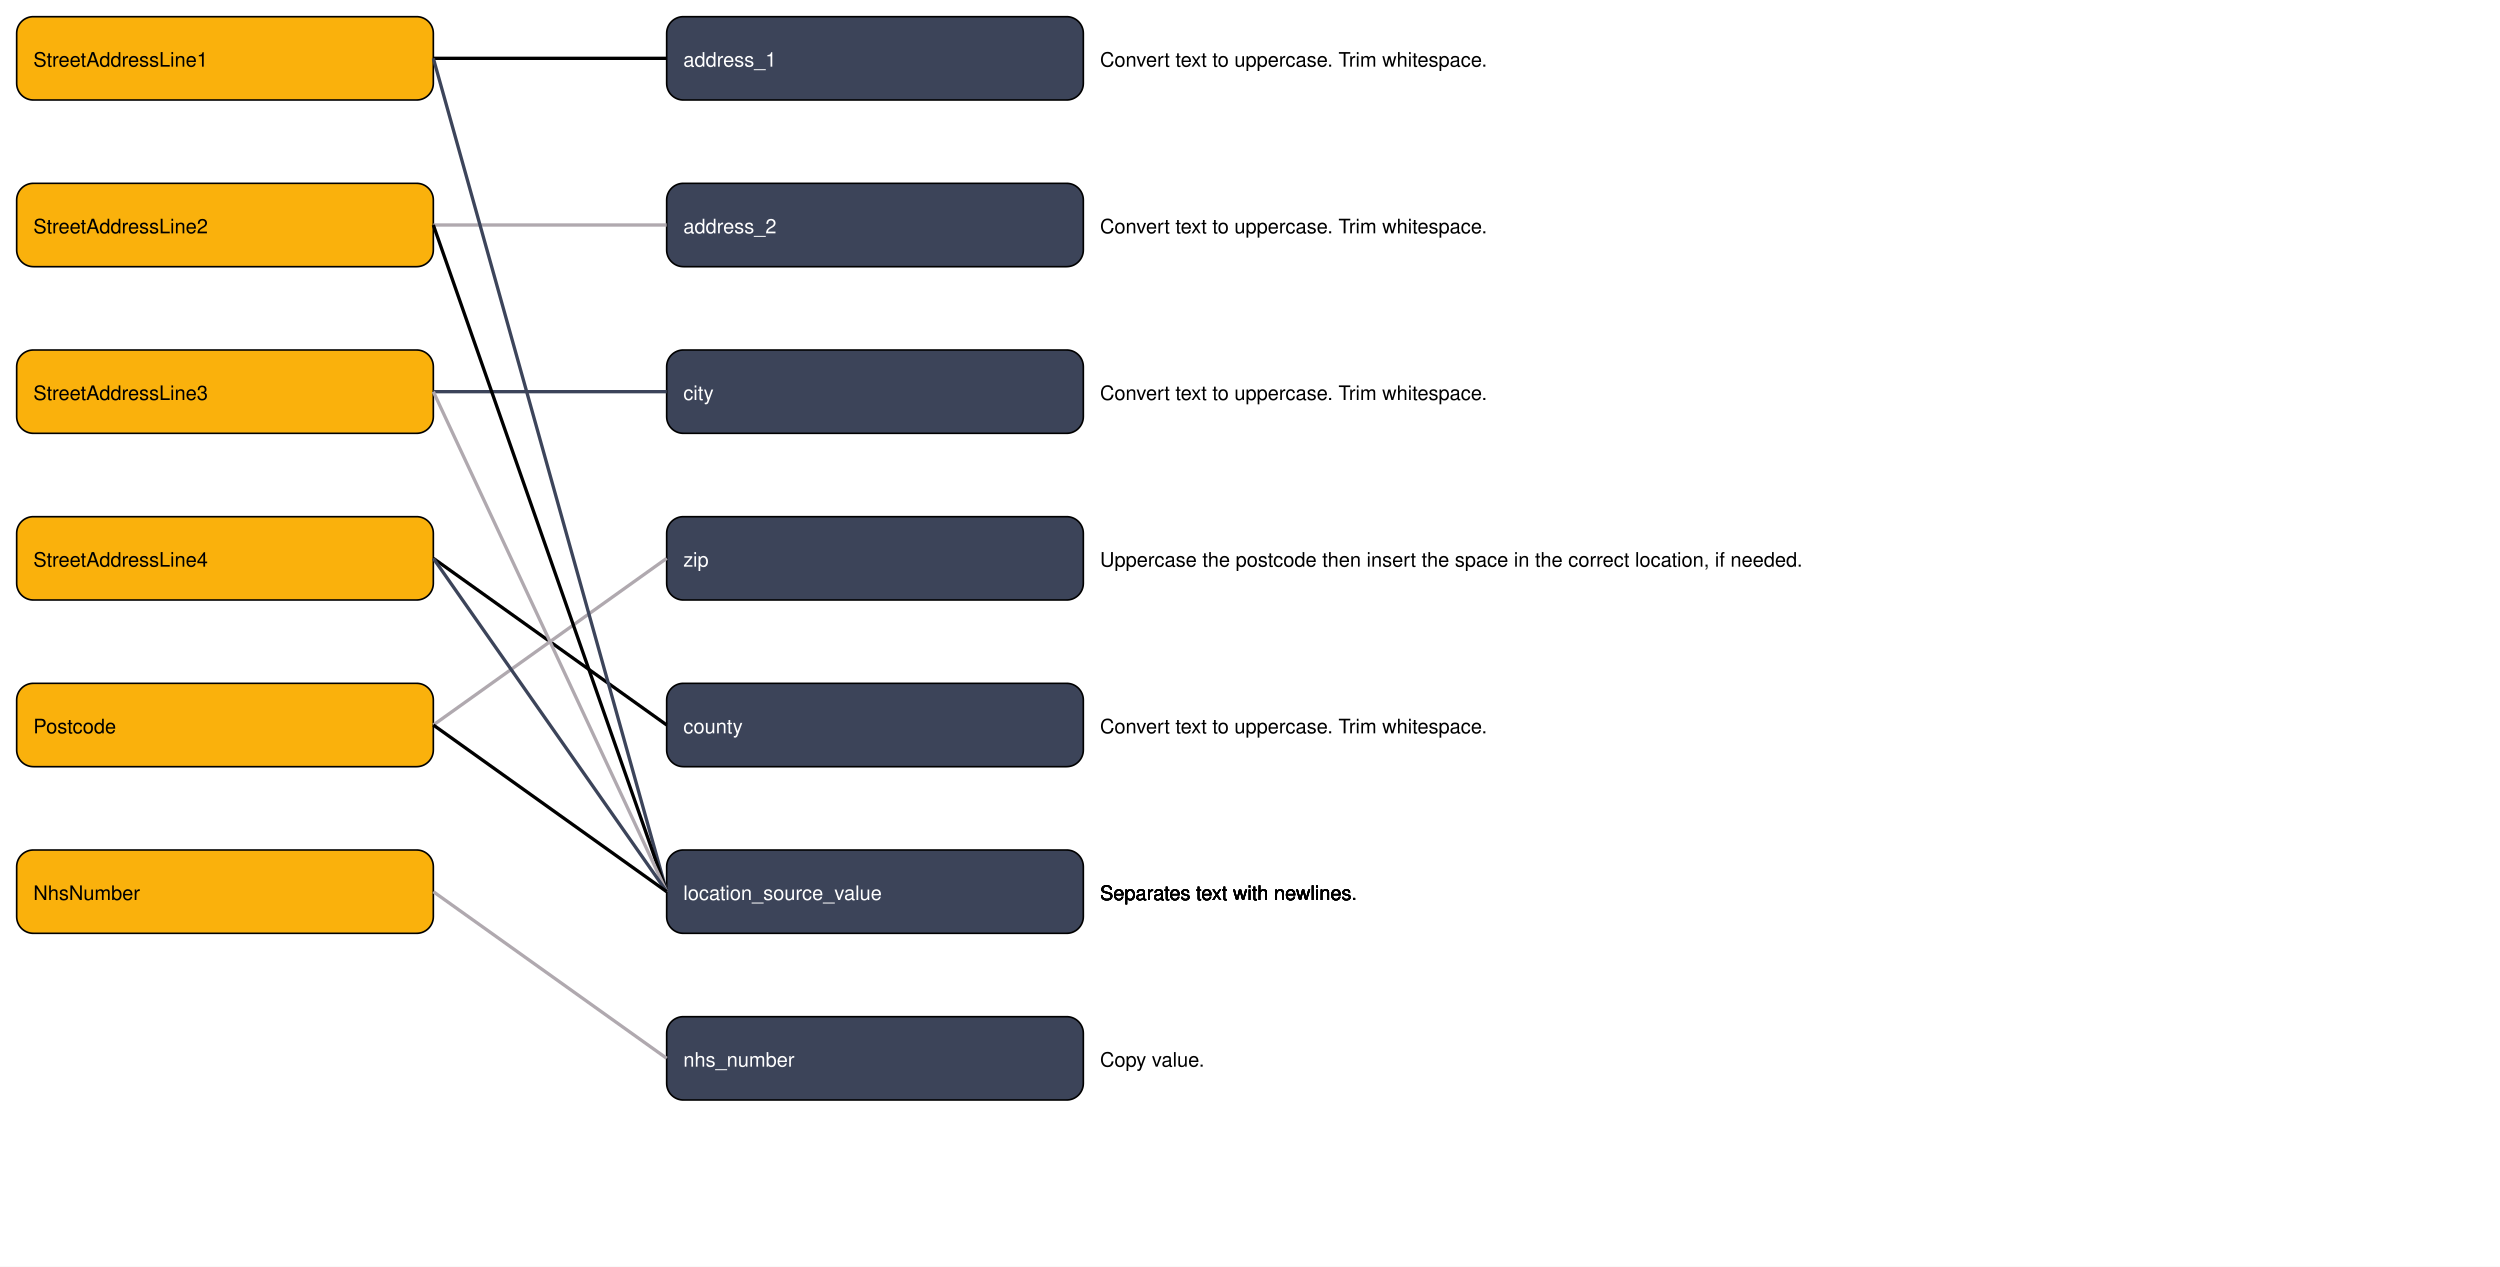
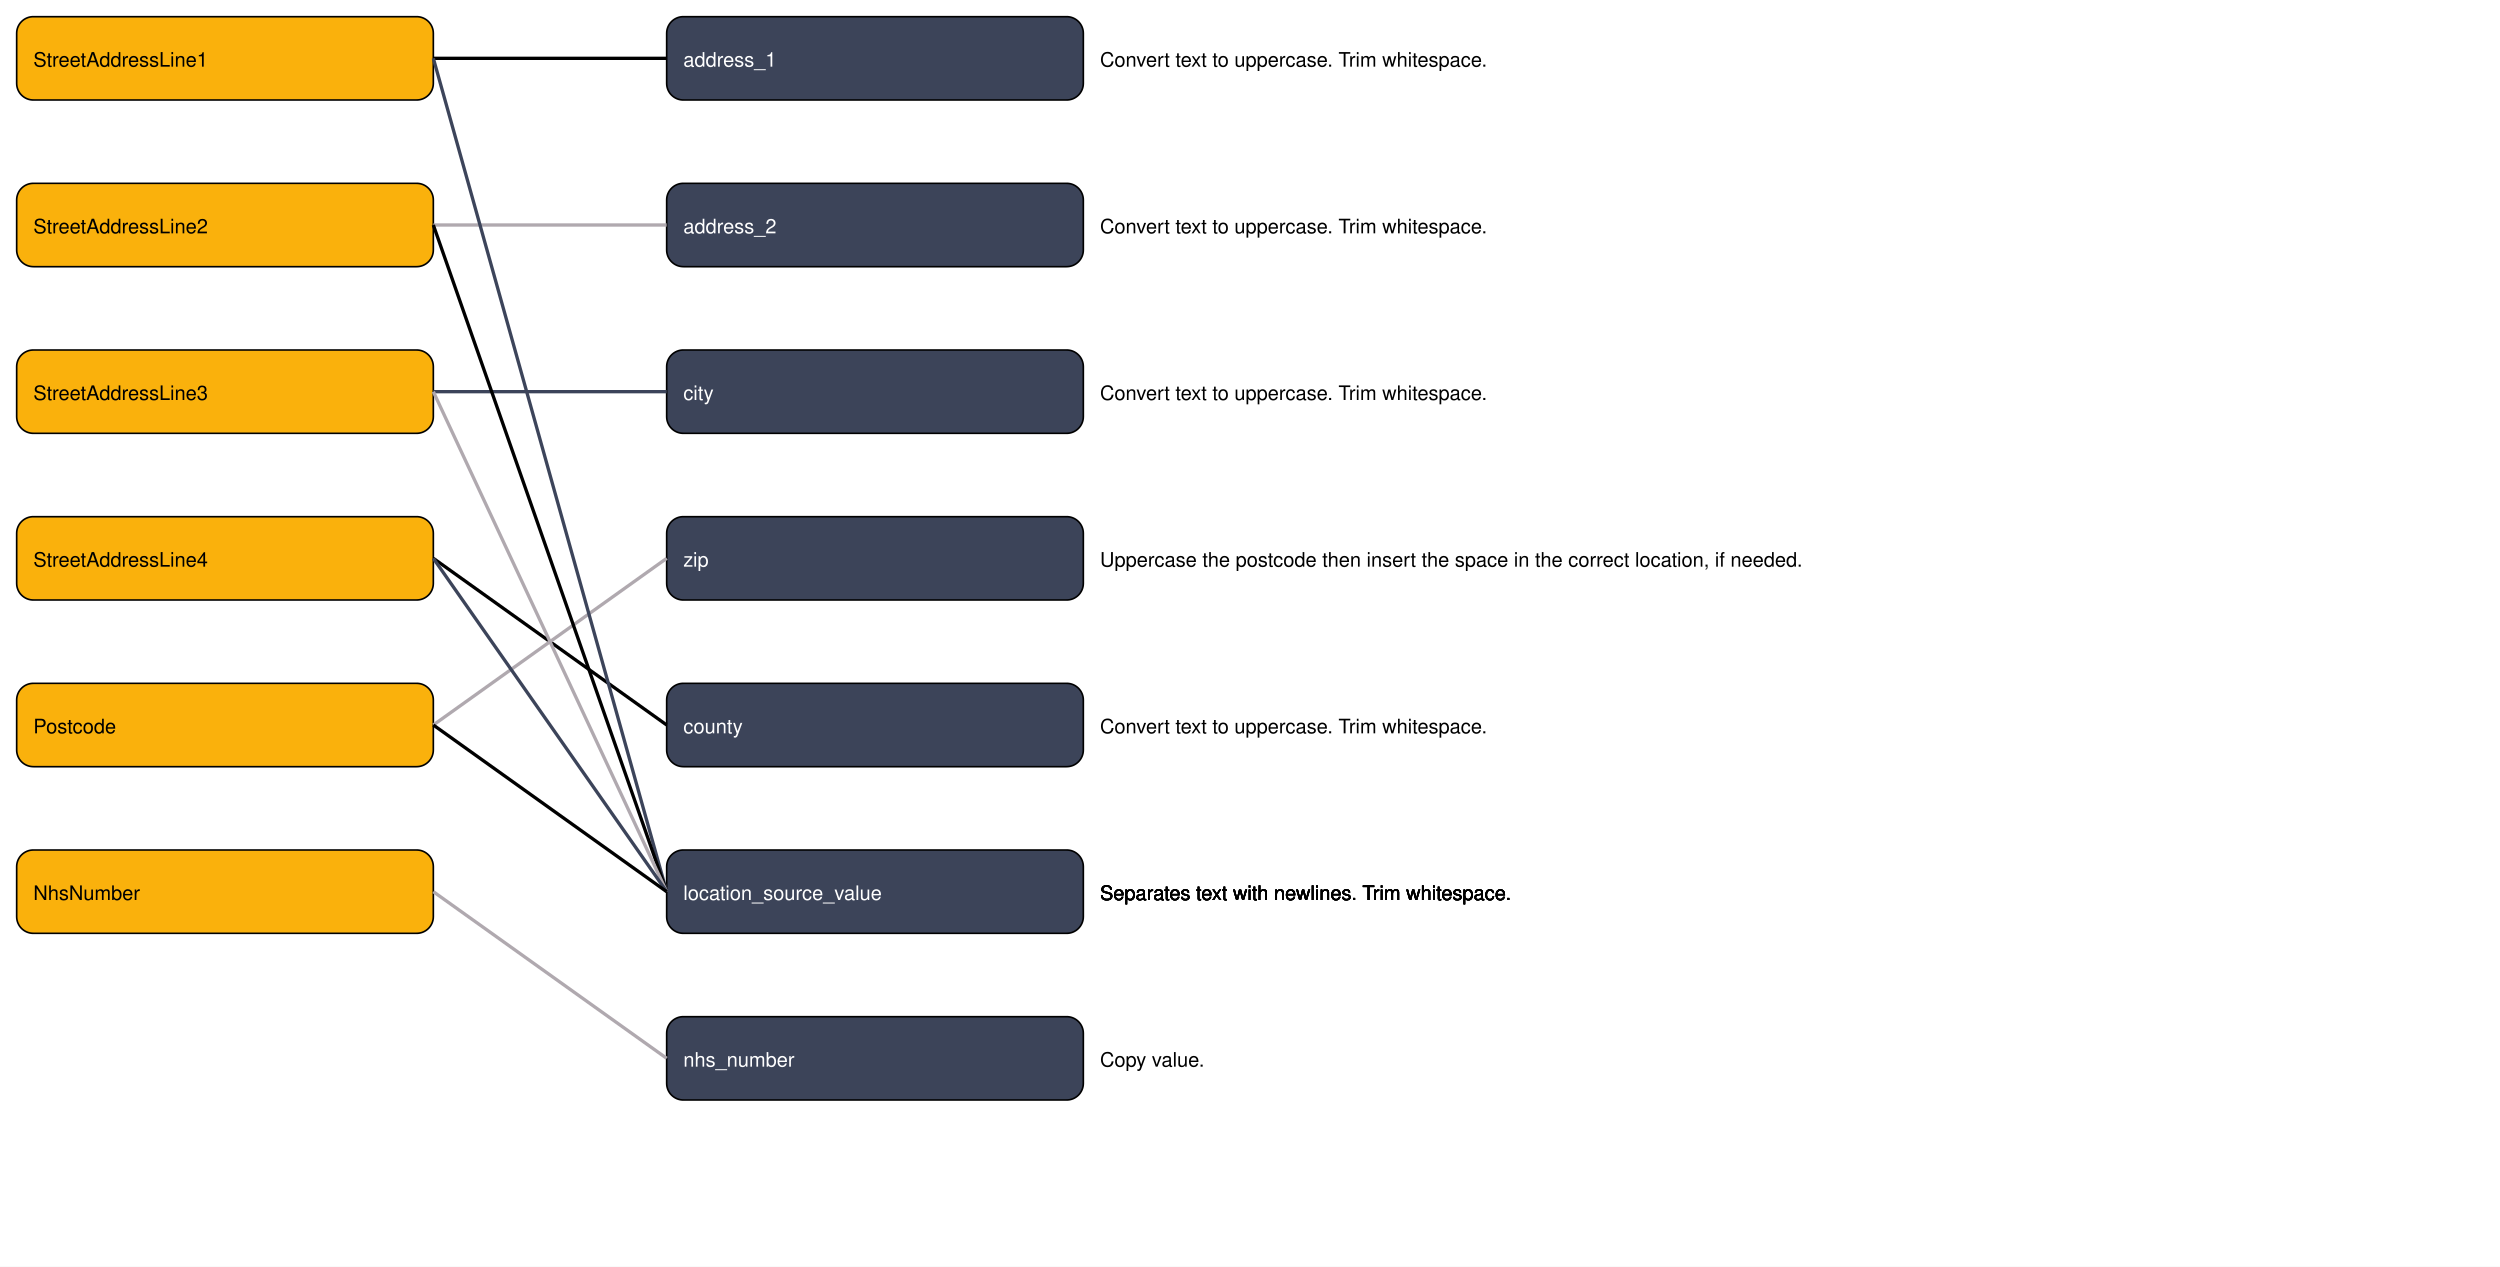
<svg xmlns="http://www.w3.org/2000/svg" width="1500" height="760">
  <rect width="100%" height="100%" fill="white" />
  <a>
    <rect x="10" y="10" width="250" height="50" fill="#fab10c" stroke="black" rx="10" />
    <text x="20" y="40" fill="black" font-family="Helvetica" text-anchor="start">StreetAddressLine1</text>
  </a>
  <a>
    <rect x="10" y="110" width="250" height="50" fill="#fab10c" stroke="black" rx="10" />
    <text x="20" y="140" fill="black" font-family="Helvetica" text-anchor="start">StreetAddressLine2</text>
  </a>
  <a>
    <rect x="10" y="210" width="250" height="50" fill="#fab10c" stroke="black" rx="10" />
    <text x="20" y="240" fill="black" font-family="Helvetica" text-anchor="start">StreetAddressLine3</text>
  </a>
  <a>
    <rect x="10" y="310" width="250" height="50" fill="#fab10c" stroke="black" rx="10" />
    <text x="20" y="340" fill="black" font-family="Helvetica" text-anchor="start">StreetAddressLine4</text>
  </a>
  <a>
    <rect x="10" y="410" width="250" height="50" fill="#fab10c" stroke="black" rx="10" />
    <text x="20" y="440" fill="black" font-family="Helvetica" text-anchor="start">Postcode</text>
  </a>
  <a>
    <rect x="10" y="510" width="250" height="50" fill="#fab10c" stroke="black" rx="10" />
    <text x="20" y="540" fill="black" font-family="Helvetica" text-anchor="start">NhsNumber</text>
  </a>
  <a href="Location_address_1.md">
    <rect x="400" y="10" width="250" height="50" fill="#3c4459" stroke="black" rx="10" />
    <text x="410" y="40" fill="white" font-family="Helvetica" text-anchor="start">address_1</text>
  </a>
  <a href="Location_address_2.md">
    <rect x="400" y="110" width="250" height="50" fill="#3c4459" stroke="black" rx="10" />
    <text x="410" y="140" fill="white" font-family="Helvetica" text-anchor="start">address_2</text>
  </a>
  <a href="Location_city.md">
    <rect x="400" y="210" width="250" height="50" fill="#3c4459" stroke="black" rx="10" />
    <text x="410" y="240" fill="white" font-family="Helvetica" text-anchor="start">city</text>
  </a>
  <a href="Location_zip.md">
    <rect x="400" y="310" width="250" height="50" fill="#3c4459" stroke="black" rx="10" />
    <text x="410" y="340" fill="white" font-family="Helvetica" text-anchor="start">zip</text>
  </a>
  <a href="Location_county.md">
    <rect x="400" y="410" width="250" height="50" fill="#3c4459" stroke="black" rx="10" />
    <text x="410" y="440" fill="white" font-family="Helvetica" text-anchor="start">county</text>
  </a>
  <a href="Location_location_source_value.md">
    <rect x="400" y="510" width="250" height="50" fill="#3c4459" stroke="black" rx="10" />
    <text x="410" y="540" fill="white" font-family="Helvetica" text-anchor="start">location_source_value</text>
  </a>
  <a href="Location_nhs_number.md">
    <rect x="400" y="610" width="250" height="50" fill="#3c4459" stroke="black" rx="10" />
    <text x="410" y="640" fill="white" font-family="Helvetica" text-anchor="start">nhs_number</text>
  </a>
  <g>
    <line x1="260" y1="35" x2="400" y2="35" stroke="#000000" stroke-width="2" />
    <text x="660" y="40" fill="black" font-family="Helvetica" text-anchor="start">Convert text to uppercase. Trim whitespace.</text>
  </g>
  <g>
    <line x1="260" y1="135" x2="400" y2="135" stroke="#b0a9af" stroke-width="2" />
    <text x="660" y="140" fill="black" font-family="Helvetica" text-anchor="start">Convert text to uppercase. Trim whitespace.</text>
  </g>
  <g>
    <line x1="260" y1="235" x2="400" y2="235" stroke="#3c445a" stroke-width="2" />
    <text x="660" y="240" fill="black" font-family="Helvetica" text-anchor="start">Convert text to uppercase. Trim whitespace.</text>
  </g>
  <g>
    <line x1="260" y1="335" x2="400" y2="435" stroke="#000000" stroke-width="2" />
    <text x="660" y="440" fill="black" font-family="Helvetica" text-anchor="start">Convert text to uppercase. Trim whitespace.</text>
  </g>
  <g>
    <line x1="260" y1="435" x2="400" y2="335" stroke="#b0a9af" stroke-width="2" />
    <text x="660" y="340" fill="black" font-family="Helvetica" text-anchor="start">Uppercase the postcode then insert the space in the correct location, if needed.</text>
  </g>
  <g>
    <line x1="260" y1="35" x2="400" y2="535" stroke="#3c445a" stroke-width="2" />
-     <text x="660" y="540" fill="black" font-family="Helvetica" text-anchor="start">Separates text with newlines.</text>
+     <text x="660" y="540" fill="black" font-family="Helvetica" text-anchor="start">Separates text with newlines. Trim whitespace.</text>
  </g>
  <g>
    <line x1="260" y1="135" x2="400" y2="535" stroke="#000000" stroke-width="2" />
-     <text x="660" y="540" fill="black" font-family="Helvetica" text-anchor="start">Separates text with newlines.</text>
+     <text x="660" y="540" fill="black" font-family="Helvetica" text-anchor="start">Separates text with newlines. Trim whitespace.</text>
  </g>
  <g>
    <line x1="260" y1="235" x2="400" y2="535" stroke="#b0a9af" stroke-width="2" />
-     <text x="660" y="540" fill="black" font-family="Helvetica" text-anchor="start">Separates text with newlines.</text>
+     <text x="660" y="540" fill="black" font-family="Helvetica" text-anchor="start">Separates text with newlines. Trim whitespace.</text>
  </g>
  <g>
    <line x1="260" y1="335" x2="400" y2="535" stroke="#3c445a" stroke-width="2" />
-     <text x="660" y="540" fill="black" font-family="Helvetica" text-anchor="start">Separates text with newlines.</text>
+     <text x="660" y="540" fill="black" font-family="Helvetica" text-anchor="start">Separates text with newlines. Trim whitespace.</text>
  </g>
  <g>
    <line x1="260" y1="435" x2="400" y2="535" stroke="#000000" stroke-width="2" />
-     <text x="660" y="540" fill="black" font-family="Helvetica" text-anchor="start">Separates text with newlines.</text>
+     <text x="660" y="540" fill="black" font-family="Helvetica" text-anchor="start">Separates text with newlines. Trim whitespace.</text>
  </g>
  <g>
    <line x1="260" y1="535" x2="400" y2="635" stroke="#b0a9af" stroke-width="2" />
    <text x="660" y="640" fill="black" font-family="Helvetica" text-anchor="start">Copy value.</text>
  </g>
</svg>
